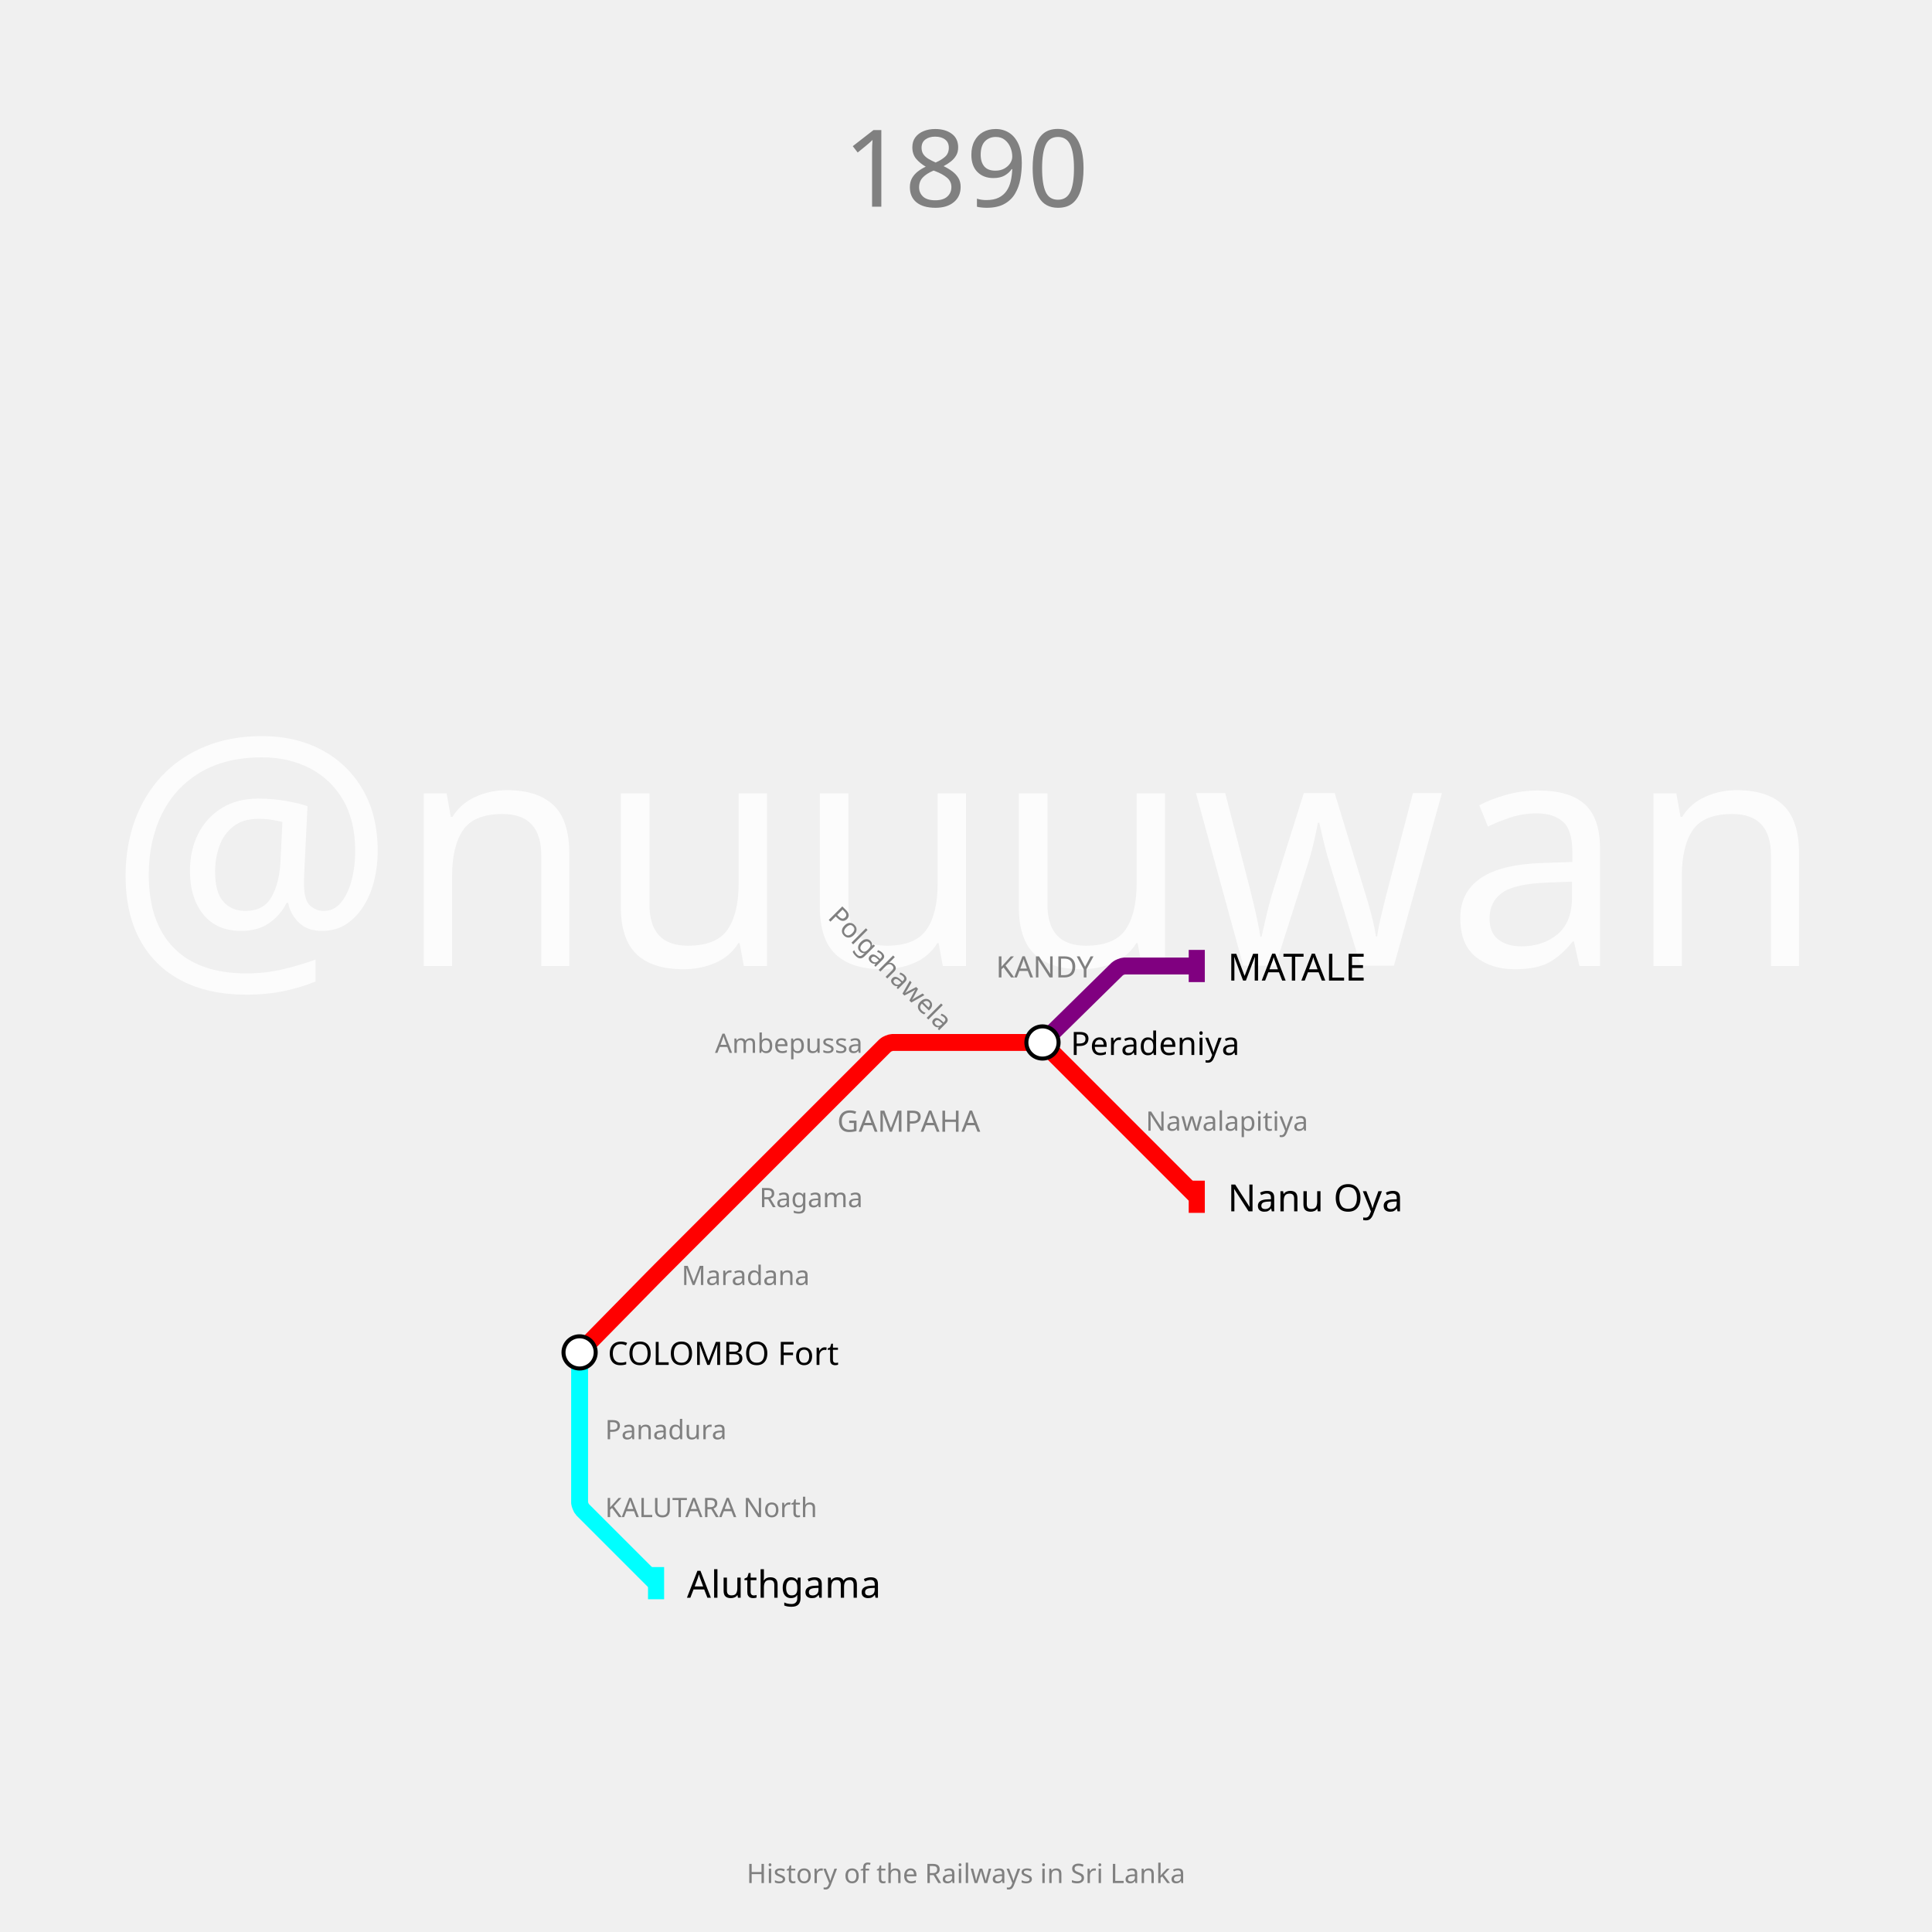
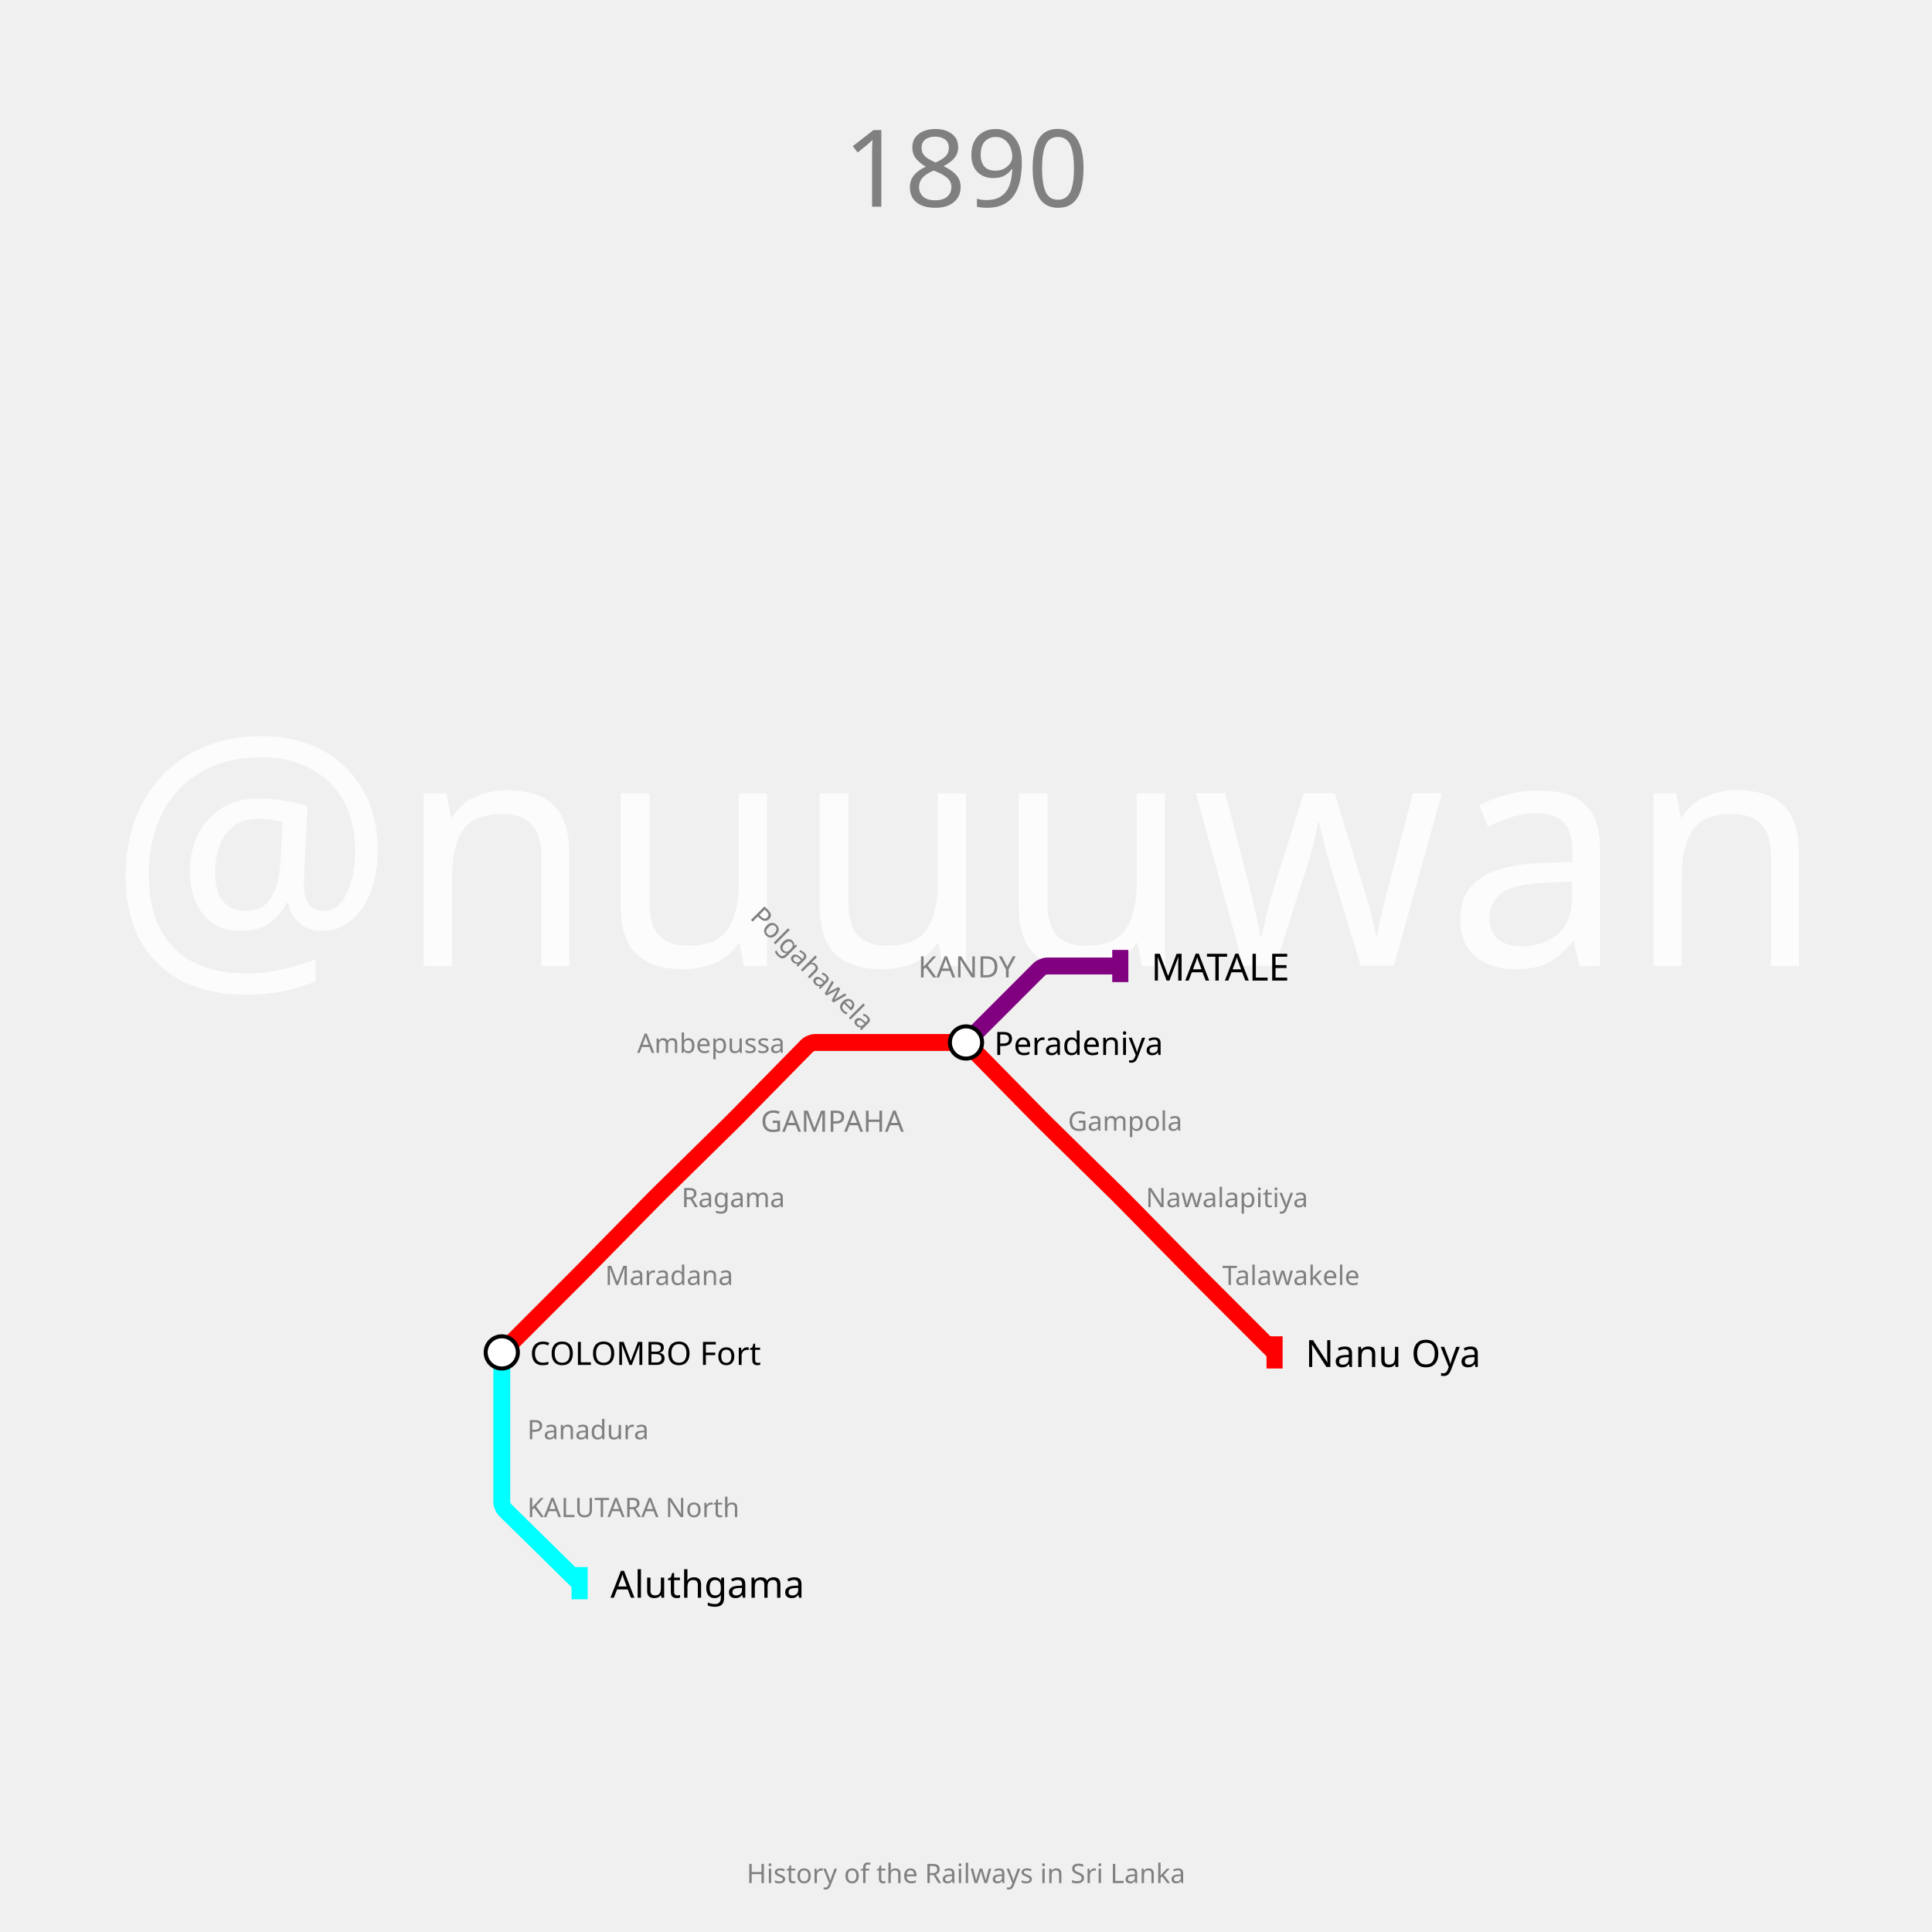
<svg xmlns="http://www.w3.org/2000/svg" width="1440" height="1440" padding="144">
  <text fill="#fcfcfc" stroke="none" font-size="240.0" font-family="p22" x="720.0" y="720.0" text-anchor="middle" dominant-baseline="center">@nuuuwan</text>
  <text fill="gray" stroke="none" font-size="80" font-family="p22" x="720.0" y="92.0" text-anchor="middle" dominant-baseline="hanging">1890</text>
  <text fill="gray" stroke="none" font-size="20" font-family="p22" x="720.0" y="1388.0" text-anchor="middle" dominant-baseline="text-top">History of the Railways in Sri Lanka</text>
  <g>
-     <path fill="none" stroke-width="12.6" stroke-opacity="1" d="M 432.0,1008.0 L 486.15,952.9 C 487.1,951.933 490.917,948.083 491.875,947.125 L 547.0,892.0 L 604.0,835.0 L 659.949,779.051 C 660.633,778.367 663.933,777.0 664.9,777.0 L 720.0,777.0 L 774.15,777.0 C 775.1,777.0 778.344,778.344 779.015,779.015 L 835.0,835.0 L 892.0,892.0" stroke="red" />
-     <rect stroke="none" fill-opacity="1" x="886" y="880" width="12" height="24" fill="red" />
+     <path fill="none" stroke-width="12.6" stroke-opacity="1" d="M 374.0,1008.0 L 429.125,952.875 C 430.083,951.917 433.9,948.067 434.85,947.1 L 486.293,894.755 C 487.195,893.837 490.837,890.195 491.755,889.293 L 544.238,837.715 C 545.159,836.81 548.81,833.159 549.715,832.238 L 601.967,779.068 C 602.645,778.379 605.933,777.0 606.9,777.0 L 662.0,777.0 L 717.1,777.0 C 718.067,777.0 721.355,778.379 722.033,779.068 L 774.252,832.203 C 775.168,833.136 778.864,836.832 779.797,837.748 L 832.24,889.287 C 833.16,890.192 836.808,893.84 837.713,894.76 L 889.286,947.238 C 890.19,948.159 893.826,951.826 894.738,952.738 L 950.0,1008.0" stroke="red" />
+     <rect stroke="none" fill-opacity="1" x="944" y="996" width="12" height="24" fill="red" />
  </g>
  <g>
-     <path fill="none" stroke-width="12.6" stroke-opacity="1" d="M 777.0,777.0 L 832.967,721.998 C 833.645,721.332 836.9,720.0 837.85,720.0 L 892.0,720.0" stroke="purple" />
-     <rect stroke="none" fill-opacity="1" x="886" y="708" width="12" height="24" fill="purple" />
+     <path fill="none" stroke-width="12.6" stroke-opacity="1" d="M 720.0,777.0 L 774.949,722.051 C 775.633,721.367 778.933,720.0 779.9,720.0 L 835.0,720.0" stroke="purple" />
+     <rect stroke="none" fill-opacity="1" x="829" y="708" width="12" height="24" fill="purple" />
  </g>
  <g>
-     <path fill="none" stroke-width="12.6" stroke-opacity="1" d="M 432.0,1008.0 L 432.0,1065.0 L 432.0,1120.1 C 432.0,1121.067 433.367,1124.367 434.051,1125.051 L 489.0,1180.0" stroke="cyan" />
-     <rect stroke="none" fill-opacity="1" x="483" y="1168" width="12" height="24" fill="cyan" />
+     <path fill="none" stroke-width="12.6" stroke-opacity="1" d="M 374.0,1008.0 L 374.0,1065.0 L 374.0,1120.1 C 374.0,1121.067 375.379,1124.355 376.068,1125.033 L 432.0,1180.0" stroke="cyan" />
+     <rect stroke="none" fill-opacity="1" x="426" y="1168" width="12" height="24" fill="cyan" />
  </g>
  <g>
-     <text fill="black" stroke="none" font-size="28.0" font-family="p22" font-weight="100" text-anchor="start" dominant-baseline="central" x="915.0" y="892" transform="translate(892,892) rotate(0) translate(-892,-892)">Nanu Oya</text>
+     <text fill="black" stroke="none" font-size="28.0" font-family="p22" font-weight="100" text-anchor="start" dominant-baseline="central" x="973.0" y="1008" transform="translate(950,1008) rotate(0) translate(-950,-1008)">Nanu Oya</text>
  </g>
  <g>
-     <text fill="black" stroke="none" font-size="28.0" font-family="p22" font-weight="100" text-anchor="start" dominant-baseline="central" x="915.0" y="720" transform="translate(892,720) rotate(0) translate(-892,-720)">MATALE</text>
+     <text fill="black" stroke="none" font-size="28.0" font-family="p22" font-weight="100" text-anchor="start" dominant-baseline="central" x="858.0" y="720" transform="translate(835,720) rotate(0) translate(-835,-720)">MATALE</text>
  </g>
  <g>
-     <text fill="black" stroke="none" font-size="28.0" font-family="p22" font-weight="100" text-anchor="start" dominant-baseline="central" x="512.0" y="1180" transform="translate(489,1180) rotate(0) translate(-489,-1180)">Aluthgama</text>
+     <text fill="black" stroke="none" font-size="28.0" font-family="p22" font-weight="100" text-anchor="start" dominant-baseline="central" x="455.0" y="1180" transform="translate(432,1180) rotate(0) translate(-432,-1180)">Aluthgama</text>
  </g>
  <g>
-     <circle r="12" fill="white" stroke="black" stroke-width="3.0" cx="432" cy="1008" />
-     <text fill="black" stroke="none" font-size="24.0" font-family="p22" font-weight="100" text-anchor="start" dominant-baseline="central" x="453.0" y="1008" transform="translate(432,1008) rotate(0) translate(-432,-1008)">COLOMBO Fort</text>
+     <circle r="12" fill="white" stroke="black" stroke-width="3.0" cx="374" cy="1008" />
+     <text fill="black" stroke="none" font-size="24.0" font-family="p22" font-weight="100" text-anchor="start" dominant-baseline="central" x="395.0" y="1008" transform="translate(374,1008) rotate(0) translate(-374,-1008)">COLOMBO Fort</text>
  </g>
  <g>
-     <circle r="12" fill="white" stroke="black" stroke-width="3.0" cx="777" cy="777" />
-     <text fill="black" stroke="none" font-size="24.0" font-family="p22" font-weight="100" text-anchor="start" dominant-baseline="central" x="798.0" y="777" transform="translate(777,777) rotate(0) translate(-777,-777)">Peradeniya</text>
+     <circle r="12" fill="white" stroke="black" stroke-width="3.0" cx="720" cy="777" />
+     <text fill="black" stroke="none" font-size="24.0" font-family="p22" font-weight="100" text-anchor="start" dominant-baseline="central" x="741.0" y="777" transform="translate(720,777) rotate(0) translate(-720,-777)">Peradeniya</text>
  </g>
  <g>
-     <text fill="gray" stroke="none" font-size="22.0" font-family="p22" font-weight="100" text-anchor="start" dominant-baseline="central" x="624.0" y="835" transform="translate(604,835) rotate(0) translate(-604,-835)">GAMPAHA</text>
+     <text fill="gray" stroke="none" font-size="22.0" font-family="p22" font-weight="100" text-anchor="start" dominant-baseline="central" x="567.0" y="835" transform="translate(547,835) rotate(0) translate(-547,-835)">GAMPAHA</text>
  </g>
  <g>
-     <text fill="gray" stroke="none" font-size="22.0" font-family="p22" font-weight="100" text-anchor="end" dominant-baseline="central" x="815.0" y="720" transform="translate(835,720) rotate(0) translate(-835,-720)">KANDY</text>
+     <text fill="gray" stroke="none" font-size="22.0" font-family="p22" font-weight="100" text-anchor="end" dominant-baseline="central" x="757.0" y="720" transform="translate(777,720) rotate(0) translate(-777,-720)">KANDY</text>
  </g>
  <g>
-     <text fill="gray" stroke="none" font-size="20" font-family="p22" font-weight="100" text-anchor="start" dominant-baseline="central" x="508.0" y="950" transform="translate(489,950) rotate(0) translate(-489,-950)">Maradana</text>
+     <text fill="gray" stroke="none" font-size="20" font-family="p22" font-weight="100" text-anchor="start" dominant-baseline="central" x="451.0" y="950" transform="translate(432,950) rotate(0) translate(-432,-950)">Maradana</text>
  </g>
  <g>
-     <text fill="gray" stroke="none" font-size="20" font-family="p22" font-weight="100" text-anchor="start" dominant-baseline="central" x="566.0" y="892" transform="translate(547,892) rotate(0) translate(-547,-892)">Ragama</text>
+     <text fill="gray" stroke="none" font-size="20" font-family="p22" font-weight="100" text-anchor="start" dominant-baseline="central" x="508.0" y="892" transform="translate(489,892) rotate(0) translate(-489,-892)">Ragama</text>
  </g>
  <g>
-     <text fill="gray" stroke="none" font-size="20" font-family="p22" font-weight="100" text-anchor="end" dominant-baseline="central" x="643.0" y="777" transform="translate(662,777) rotate(0) translate(-662,-777)">Ambepussa</text>
+     <text fill="gray" stroke="none" font-size="20" font-family="p22" font-weight="100" text-anchor="end" dominant-baseline="central" x="585.0" y="777" transform="translate(604,777) rotate(0) translate(-604,-777)">Ambepussa</text>
  </g>
  <g>
-     <text fill="gray" stroke="none" font-size="20" font-family="p22" font-weight="100" text-anchor="end" dominant-baseline="central" x="701.0" y="777" transform="translate(720,777) rotate(45) translate(-720,-777)">Polgahawela</text>
+     <text fill="gray" stroke="none" font-size="20" font-family="p22" font-weight="100" text-anchor="end" dominant-baseline="central" x="643.0" y="777" transform="translate(662,777) rotate(45) translate(-662,-777)">Polgahawela</text>
  </g>
  <g>
-     <text fill="gray" stroke="none" font-size="20" font-family="p22" font-weight="100" text-anchor="start" dominant-baseline="central" x="854.0" y="835" transform="translate(835,835) rotate(0) translate(-835,-835)">Nawalapitiya</text>
+     <text fill="gray" stroke="none" font-size="20" font-family="p22" font-weight="100" text-anchor="start" dominant-baseline="central" x="796.0" y="835" transform="translate(777,835) rotate(0) translate(-777,-835)">Gampola</text>
  </g>
  <g>
-     <text fill="gray" stroke="none" font-size="20" font-family="p22" font-weight="100" text-anchor="start" dominant-baseline="central" x="451.0" y="1065" transform="translate(432,1065) rotate(0) translate(-432,-1065)">Panadura</text>
+     <text fill="gray" stroke="none" font-size="20" font-family="p22" font-weight="100" text-anchor="start" dominant-baseline="central" x="854.0" y="892" transform="translate(835,892) rotate(0) translate(-835,-892)">Nawalapitiya</text>
  </g>
  <g>
-     <text fill="gray" stroke="none" font-size="20" font-family="p22" font-weight="100" text-anchor="start" dominant-baseline="central" x="451.0" y="1123" transform="translate(432,1123) rotate(0) translate(-432,-1123)">KALUTARA North</text>
+     <text fill="gray" stroke="none" font-size="20" font-family="p22" font-weight="100" text-anchor="start" dominant-baseline="central" x="911.0" y="950" transform="translate(892,950) rotate(0) translate(-892,-950)">Talawakele</text>
+   </g>
+   <g>
+     <text fill="gray" stroke="none" font-size="20" font-family="p22" font-weight="100" text-anchor="start" dominant-baseline="central" x="393.0" y="1065" transform="translate(374,1065) rotate(0) translate(-374,-1065)">Panadura</text>
+   </g>
+   <g>
+     <text fill="gray" stroke="none" font-size="20" font-family="p22" font-weight="100" text-anchor="start" dominant-baseline="central" x="393.0" y="1123" transform="translate(374,1123) rotate(0) translate(-374,-1123)">KALUTARA North</text>
  </g>
</svg>
